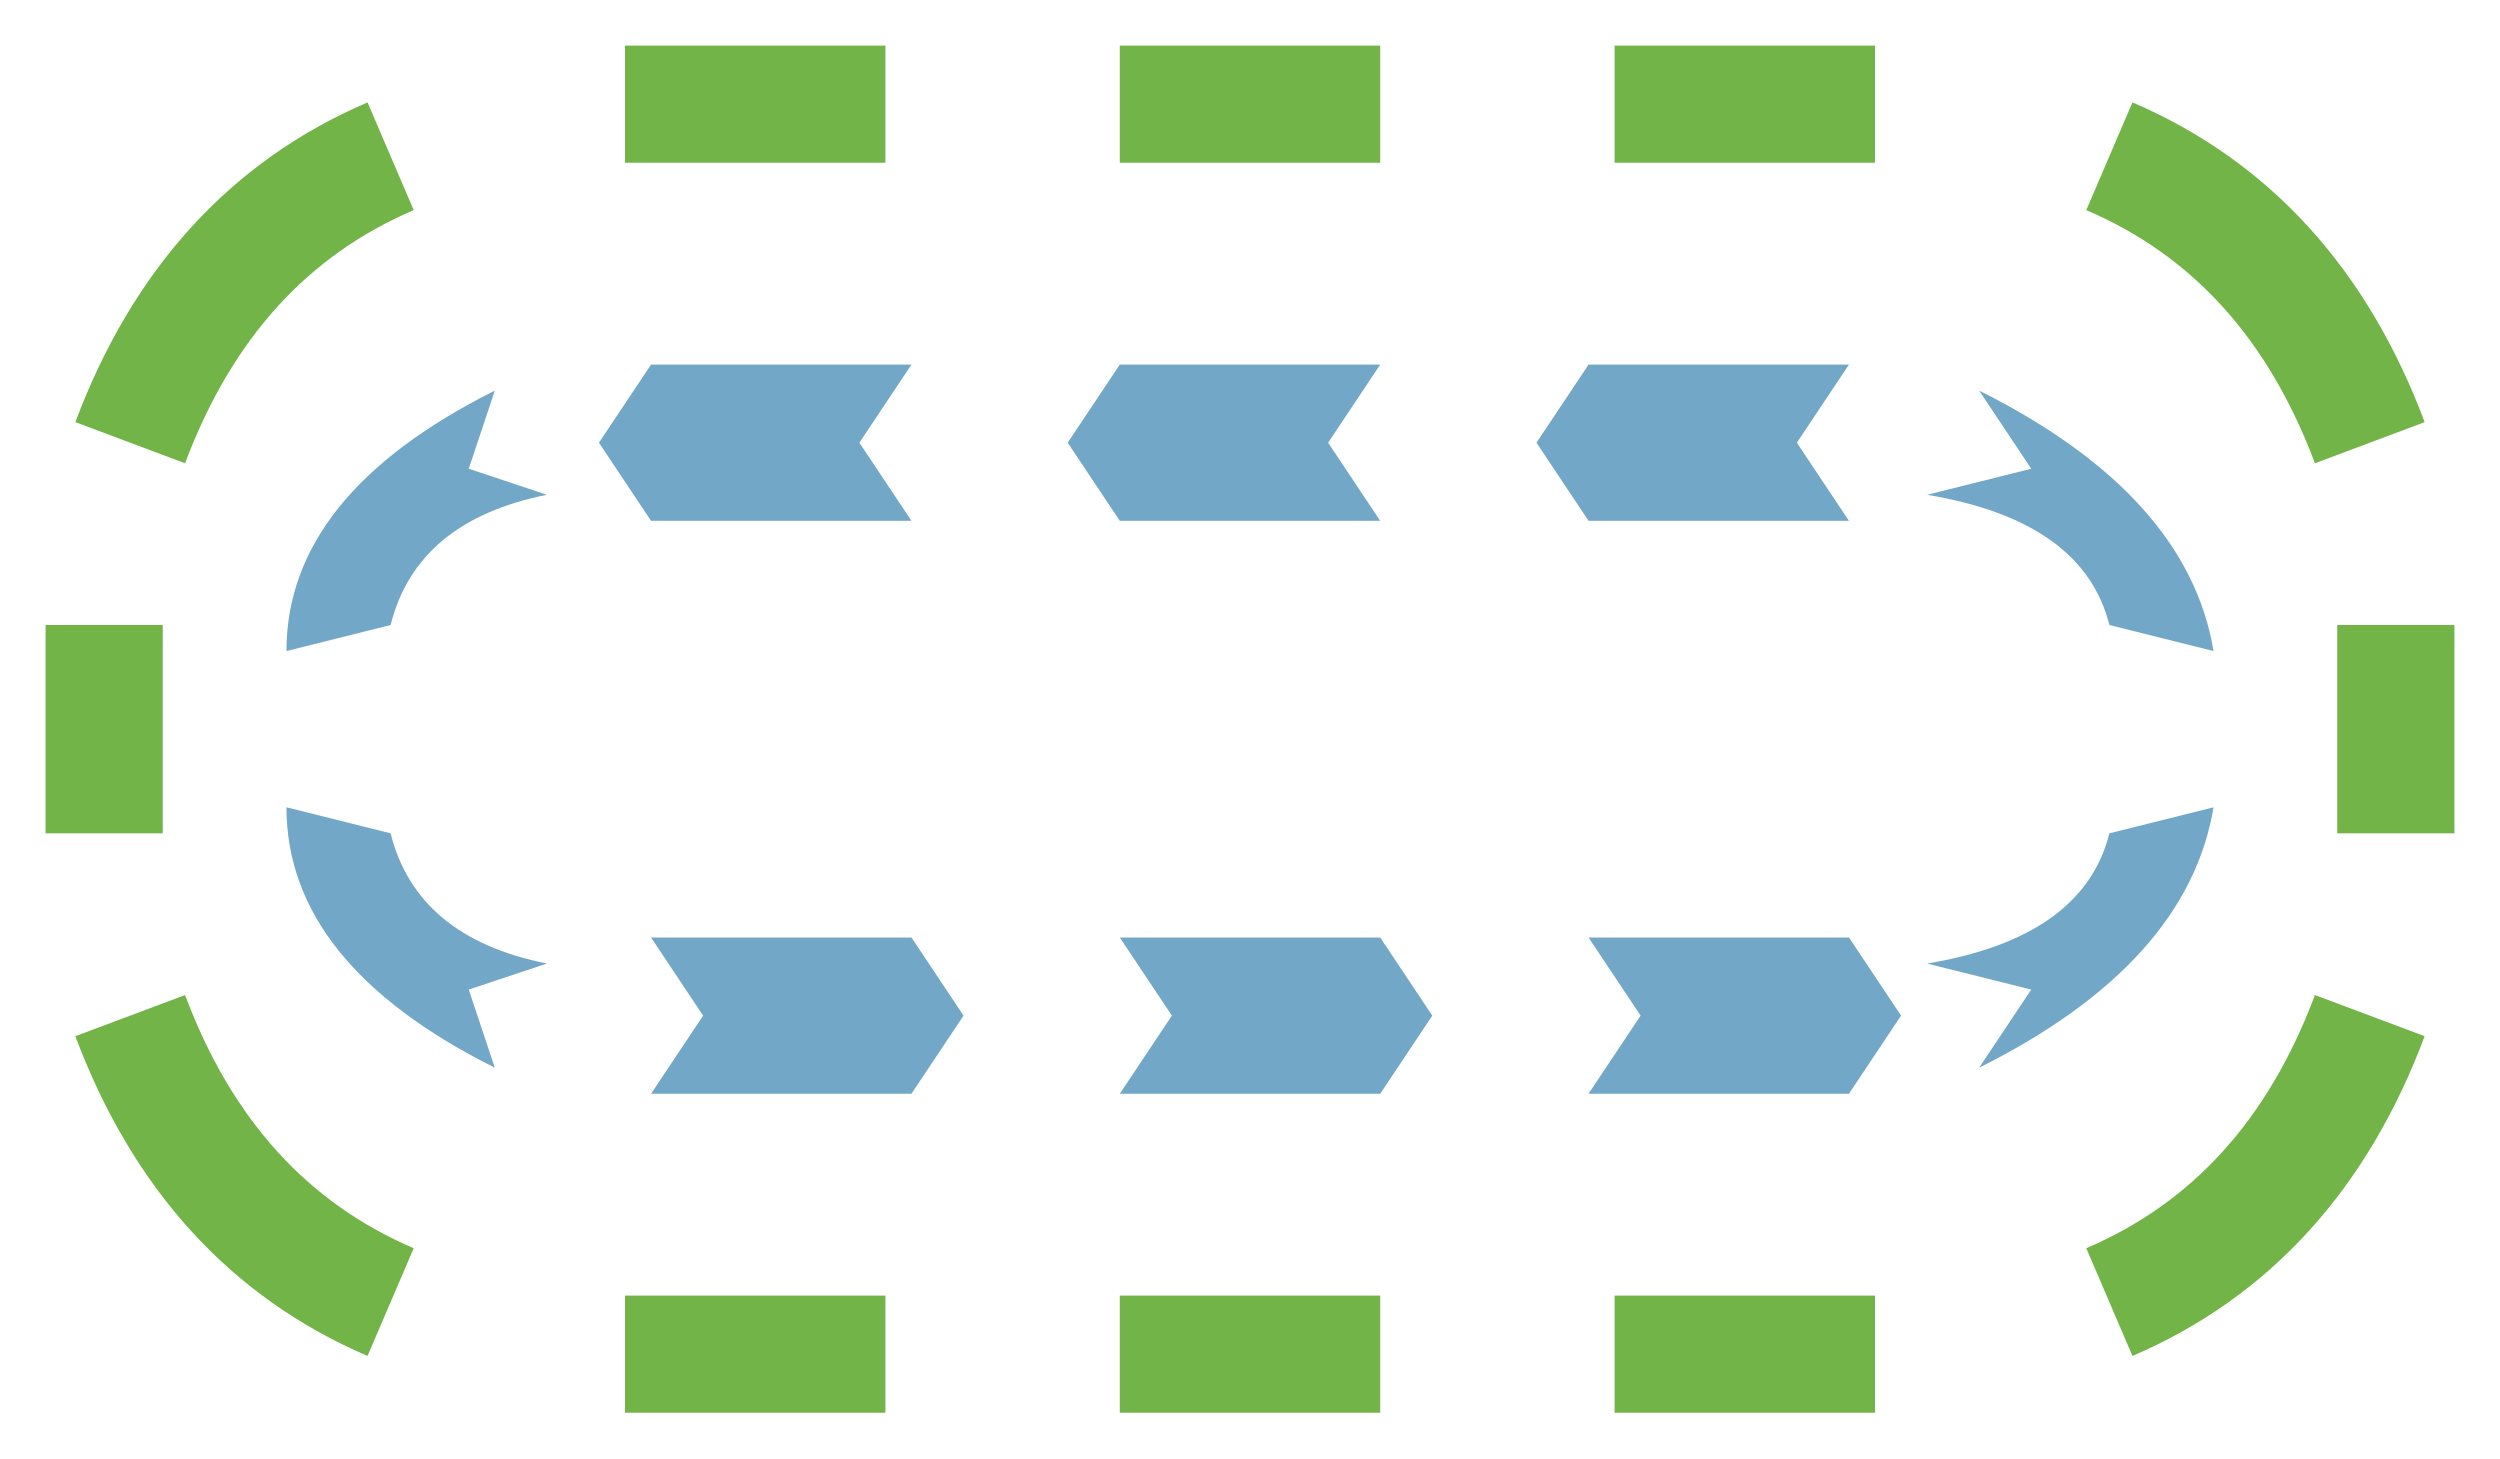
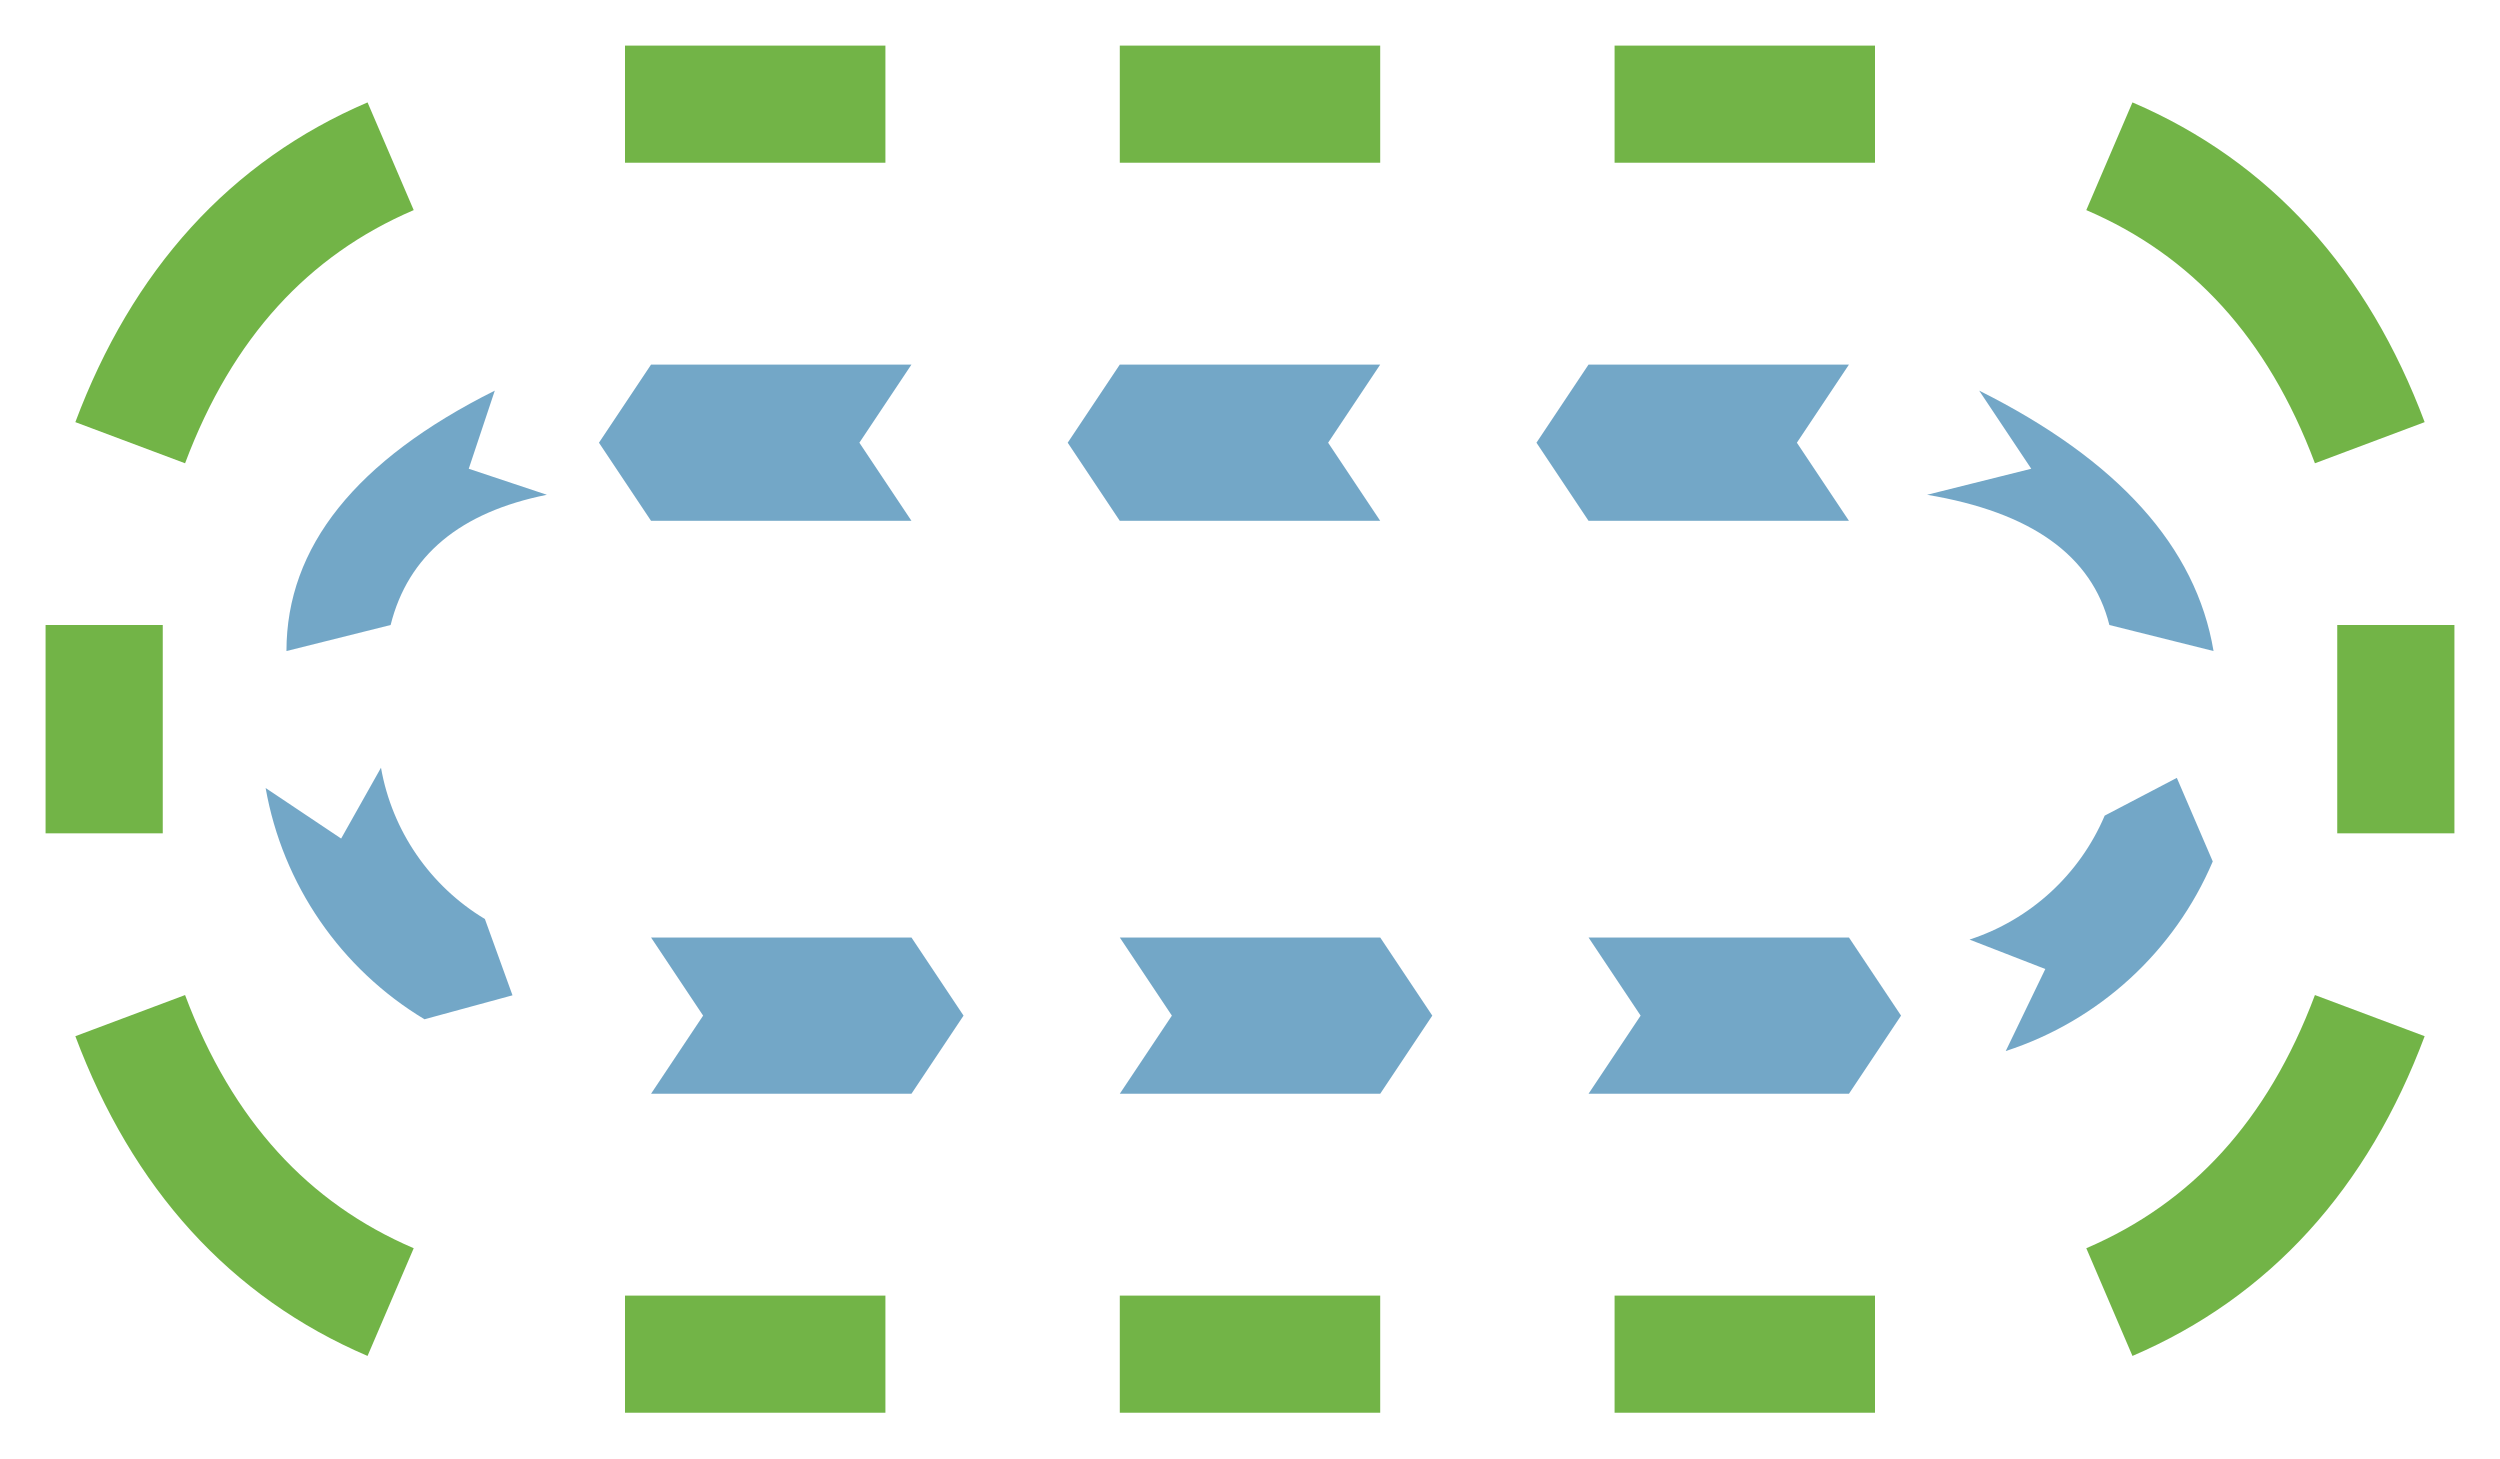
<svg xmlns="http://www.w3.org/2000/svg" viewBox="0 0 96 56">
  <path fill="none" stroke="#72B447" stroke-width="4.5" stroke-linecap="butt" d="M24 4H34 M43 4H53 M62 4H72 M81 6Q88 9 91 17 M92 24V32 M91 39Q88 47 81 50 M72 52H62 M53 52H43 M34 52H24 M15 50Q8 47 5 39 M4 32V24 M5 17Q8 9 15 6" />
  <path fill="#73A7C7" d="M25 14H35L33 17L35 20H25L23 17ZM43 14H53L51 17L53 20H43L41 17ZM61 14H71L69 17L71 20H61L59 17ZM25 36H35L37 39L35 42H25L27 39ZM43 36H53L55 39L53 42H43L45 39ZM61 36H71L73 39L71 42H61L63 39Z" />
-   <path fill="#73A7C7" d="M19 15Q11 19 11 25L15 24Q16 20 21 19L18 18Z M19 41Q11 37 11 31L15 32Q16 36 21 37L18 38Z M76 15Q84 19 85 25L81 24Q80 20 74 19L78 18Z M76 41Q84 37 85 31L81 32Q80 36 74 37L78 38Z" />
+   <path fill="#73A7C7" d="M19 15Q11 19 11 25L15 24Q16 20 21 19L18 18Z M10.20 30.26 A13 13 0 0 0 16.30 39.14 L19.68 38.22 L18.62 35.29 A8.5 8.5 0 0 1 14.63 29.48 L13.10 32.20 Z M76 15Q84 19 85 25L81 24Q80 20 74 19L78 18Z M77.02 40.36 A13 13 0 0 0 84.97 33.08 L83.59 29.87 L80.82 31.32 A8.5 8.5 0 0 1 75.63 36.08 L78.54 37.21 Z" />
</svg>
